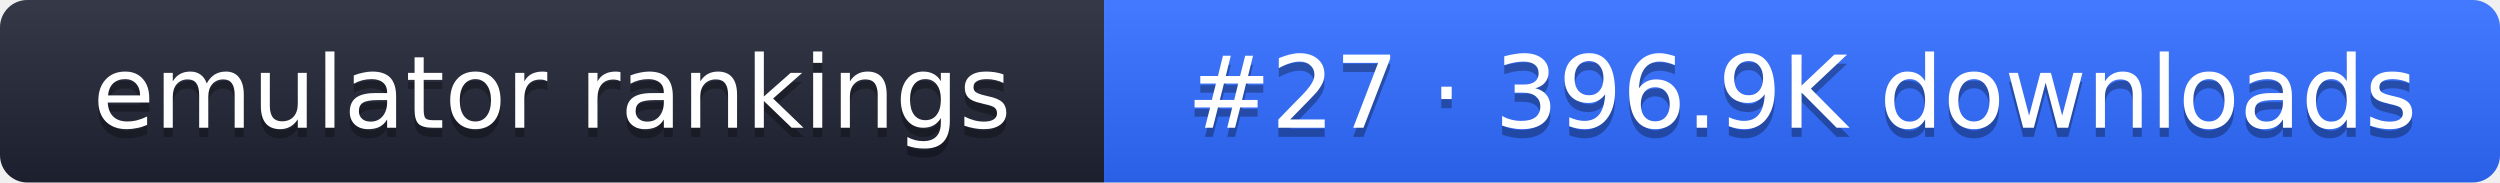
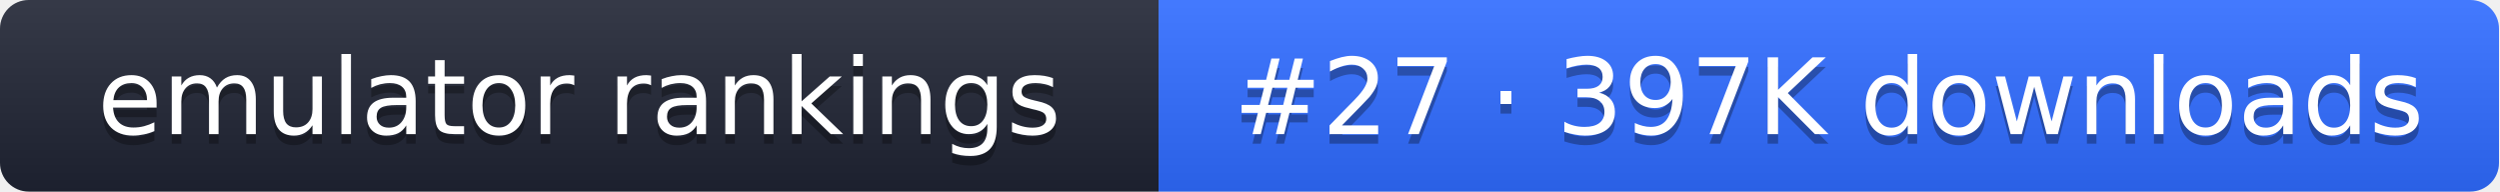
- <svg xmlns="http://www.w3.org/2000/svg" width="274" height="20" role="img" aria-label="emulator rankings: #27 · 396.9K downloads">
+ <svg xmlns="http://www.w3.org/2000/svg" width="261" height="20" role="img" aria-label="emulator rankings: #27 · 397K downloads">
  <linearGradient id="g" x2="0" y2="100%">
    <stop offset="0" stop-color="#fff" stop-opacity=".1" />
    <stop offset="1" stop-opacity=".1" />
  </linearGradient>
  <clipPath id="r">
-     <rect width="274" height="20" rx="3" fill="#fff" />
+     <rect width="261" height="20" rx="3" fill="#fff" />
  </clipPath>
  <g clip-path="url(#r)">
    <rect width="121" height="20" fill="#1f2433" />
-     <rect x="121" width="153" height="20" fill="#2f6bff" />
-     <rect width="274" height="20" fill="url(#g)" />
+     <rect x="121" width="140" height="20" fill="#2f6bff" />
+     <rect width="261" height="20" fill="url(#g)" />
  </g>
  <g fill="#fff" text-anchor="middle" font-family="Verdana,DejaVu Sans,sans-serif" font-size="11">
    <text x="60.5" y="15" fill="#010101" fill-opacity=".3">emulator rankings</text>
    <text x="60.5" y="14">emulator rankings</text>
-     <text x="197.5" y="15" fill="#010101" fill-opacity=".3">#27 · 396.9K downloads</text>
-     <text x="197.5" y="14">#27 · 396.9K downloads</text>
+     <text x="191" y="15" fill="#010101" fill-opacity=".3">#27 · 397K downloads</text>
+     <text x="191" y="14">#27 · 397K downloads</text>
  </g>
</svg>
